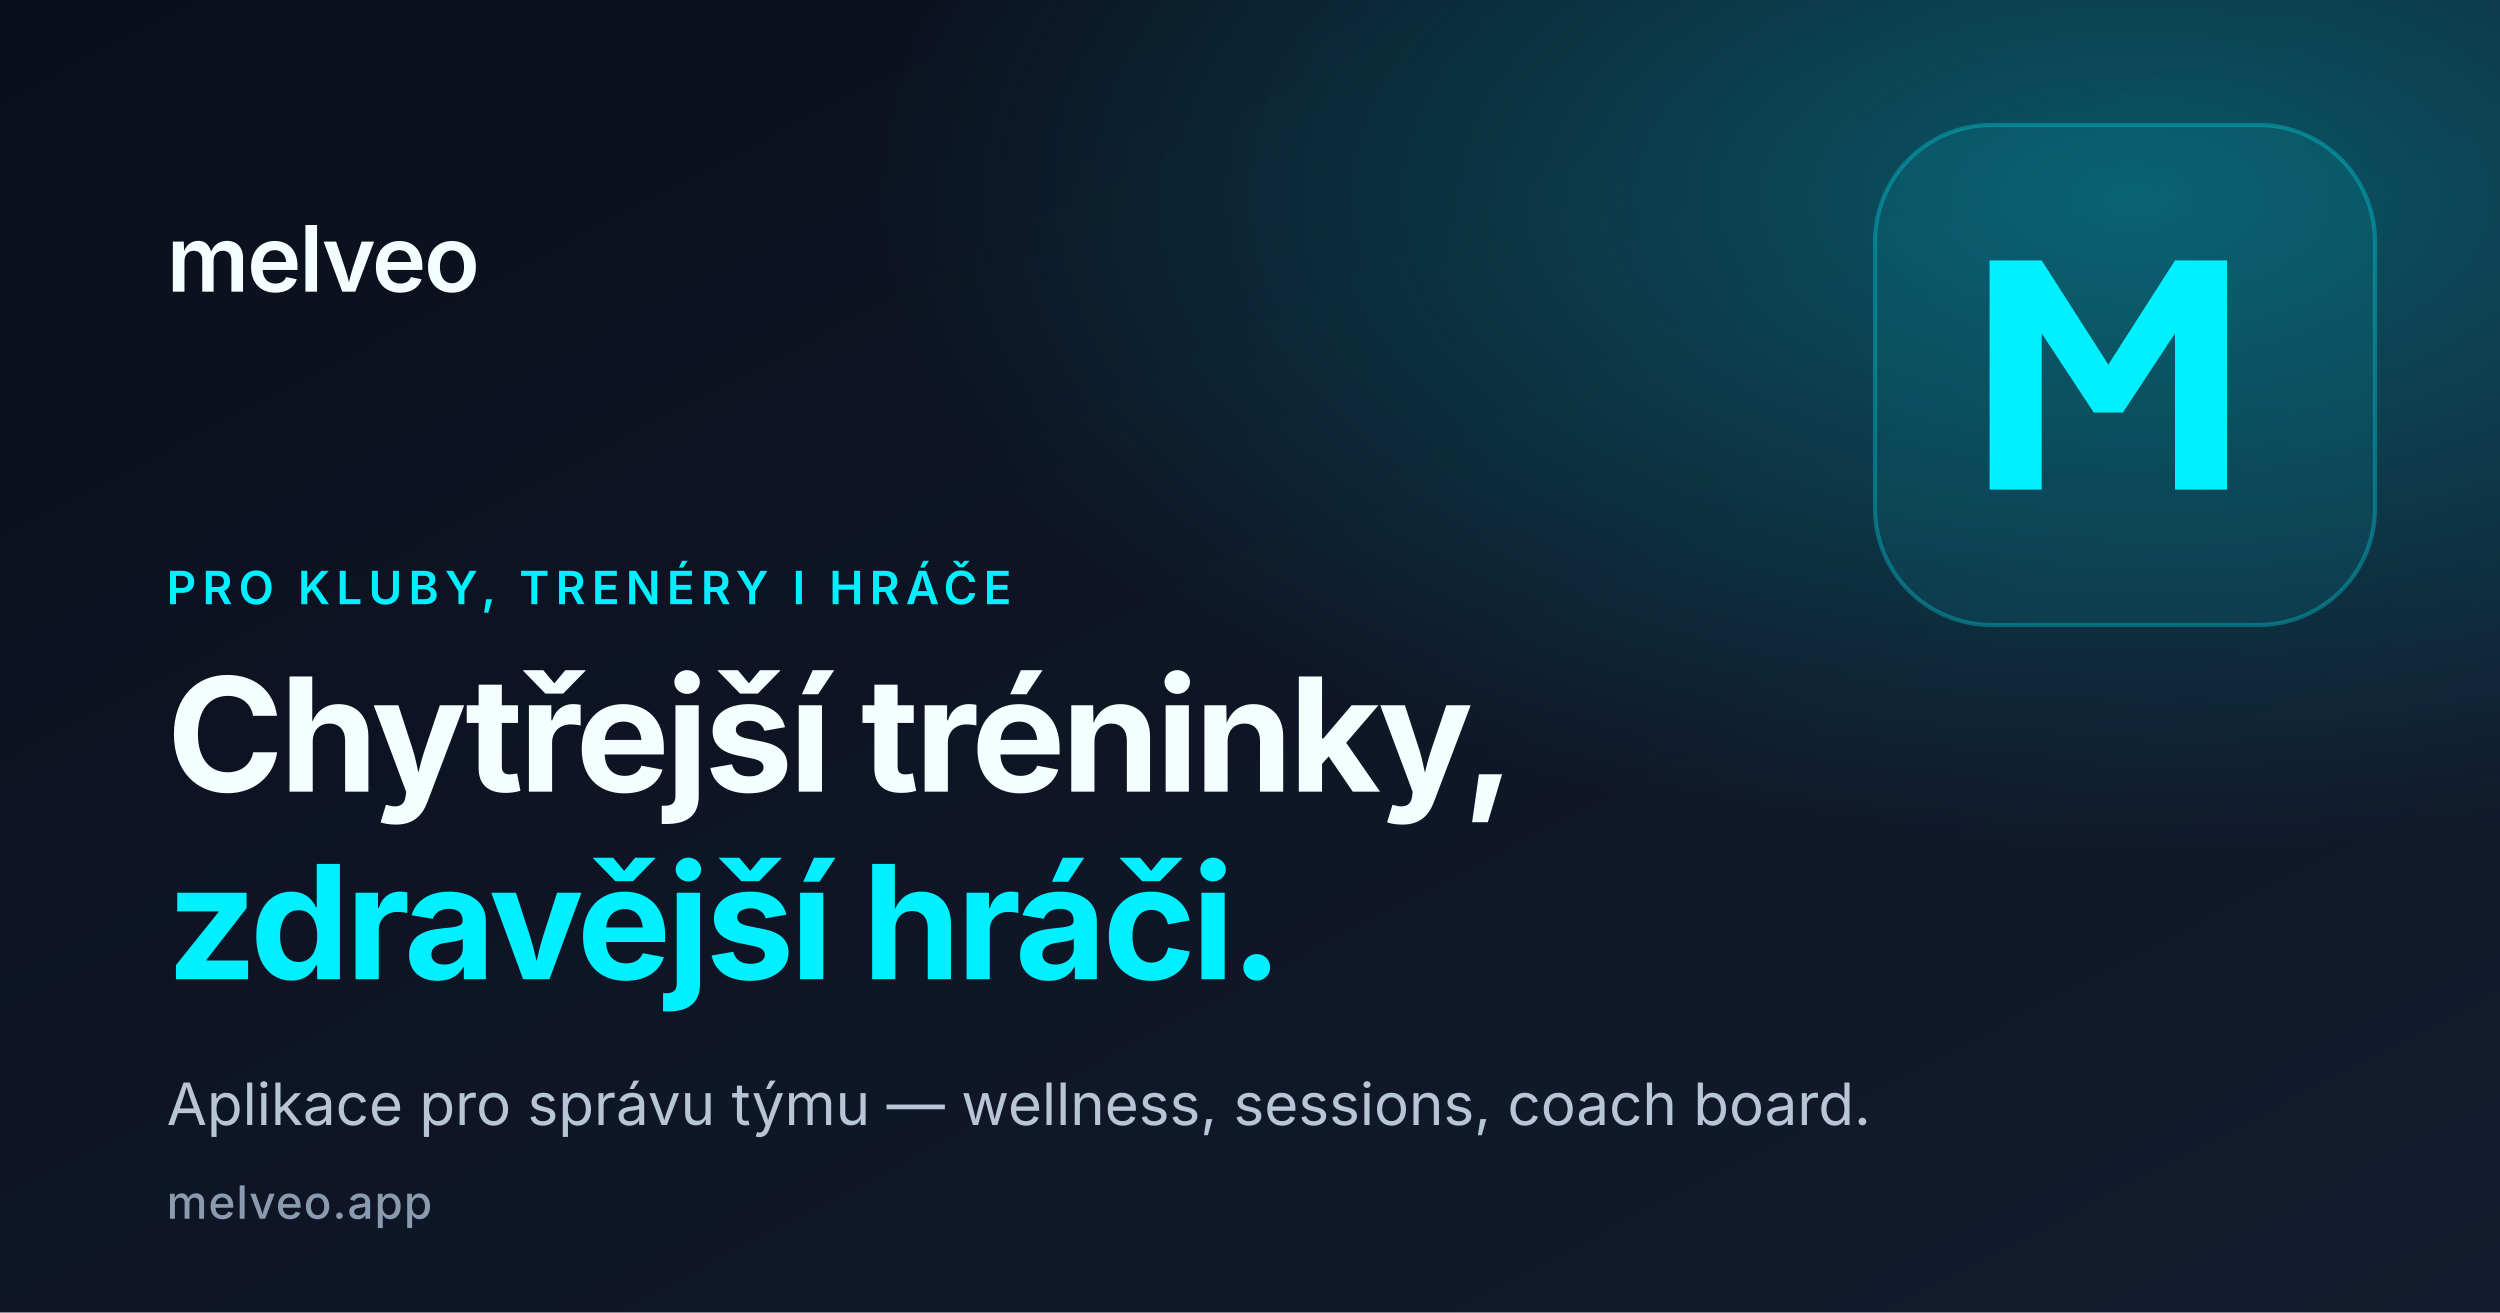
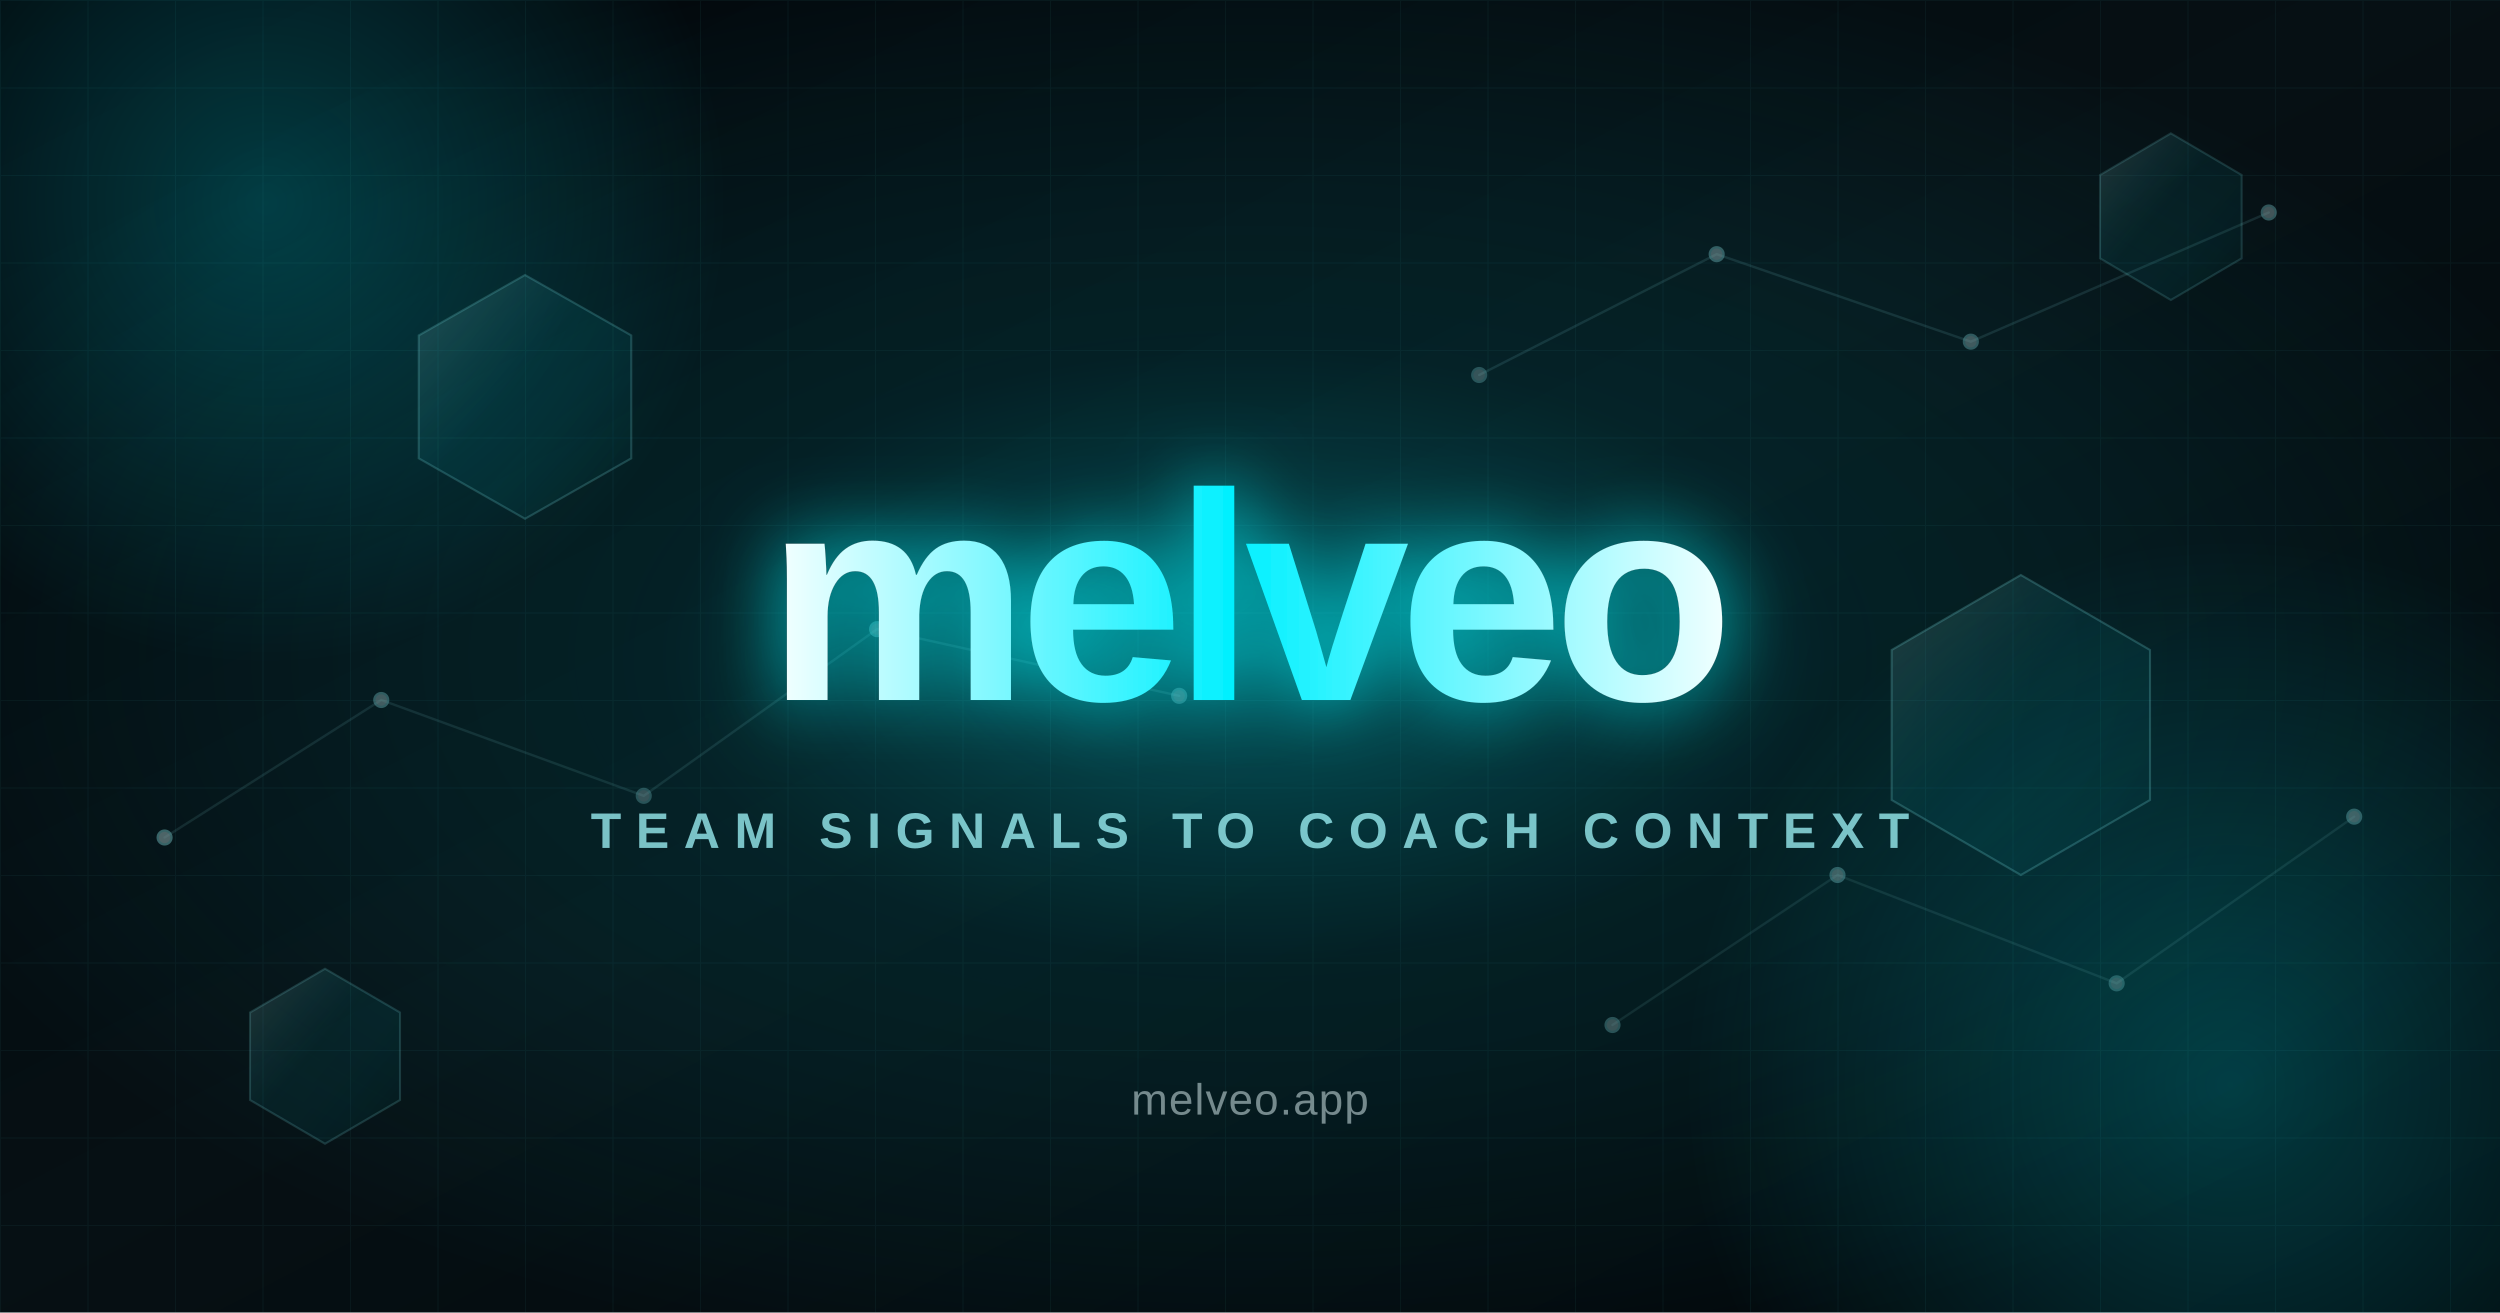
- <svg xmlns="http://www.w3.org/2000/svg" viewBox="0 0 1200 630">
+ <svg xmlns="http://www.w3.org/2000/svg" viewBox="0 0 1200 630" width="1200" height="630">
  <defs>
    <linearGradient id="bg" x1="0" y1="0" x2="1" y2="1">
-       <stop offset="0%" stop-color="#0A0F1C" />
-       <stop offset="100%" stop-color="#131B2E" />
+       <stop offset="0%" stop-color="#020509" />
+       <stop offset="48%" stop-color="#061014" />
+       <stop offset="100%" stop-color="#020407" />
    </linearGradient>
-     <radialGradient id="glow" cx="0.85" cy="0.15" r="0.5">
-       <stop offset="0%" stop-color="#00F0FF" stop-opacity="0.3" />
+     <radialGradient id="cyan-core" cx="50%" cy="50%" r="56%">
+       <stop offset="0%" stop-color="#00F0FF" stop-opacity="0.32" />
+       <stop offset="42%" stop-color="#00AEB8" stop-opacity="0.12" />
      <stop offset="100%" stop-color="#00F0FF" stop-opacity="0" />
    </radialGradient>
+     <radialGradient id="corner-glow" cx="50%" cy="50%" r="50%">
+       <stop offset="0%" stop-color="#00F0FF" stop-opacity="0.22" />
+       <stop offset="100%" stop-color="#00F0FF" stop-opacity="0" />
+     </radialGradient>
+     <linearGradient id="word" x1="0" y1="0" x2="1" y2="0">
+       <stop offset="0%" stop-color="#EFFFFF" />
+       <stop offset="48%" stop-color="#00F0FF" />
+       <stop offset="100%" stop-color="#EFFFFF" />
+     </linearGradient>
+     <linearGradient id="glass" x1="0" y1="0" x2="1" y2="1">
+       <stop offset="0%" stop-color="#EFFFFF" stop-opacity="0.2" />
+       <stop offset="45%" stop-color="#00F0FF" stop-opacity="0.08" />
+       <stop offset="100%" stop-color="#00191D" stop-opacity="0.18" />
+     </linearGradient>
+     <pattern id="grid" width="42" height="42" patternUnits="userSpaceOnUse">
+       <path d="M42 0H0V42" fill="none" stroke="#63F7FF" stroke-opacity="0.045" stroke-width="1" />
+     </pattern>
+     <filter id="soft-glow" x="-40%" y="-40%" width="180%" height="180%">
+       <feGaussianBlur stdDeviation="18" result="blur" />
+       <feColorMatrix in="blur" type="matrix" values="0 0 0 0 0  0 0 0 0 0.94  0 0 0 0 1  0 0 0 0.78 0" />
+       <feMerge>
+         <feMergeNode />
+         <feMergeNode in="SourceGraphic" />
+       </feMerge>
+     </filter>
+     <filter id="tiny-blur" x="-20%" y="-20%" width="140%" height="140%">
+       <feGaussianBlur stdDeviation="0.25" />
+     </filter>
  </defs>
  <rect width="1200" height="630" fill="url(#bg)" />
-   <rect width="1200" height="630" fill="url(#glow)" />
-   <text x="80" y="140" font-family="-apple-system, BlinkMacSystemFont, 'Inter', system-ui, sans-serif" font-size="44" font-weight="600" fill="#F5FEFF" letter-spacing="-1">
-         melveo
-     </text>
-   <text x="80" y="290" font-family="-apple-system, 'Inter', system-ui, sans-serif" font-size="22" font-weight="600" fill="#00F0FF" letter-spacing="3" text-transform="uppercase">
-         PRO KLUBY, TRENÉRY I HRÁČE
-     </text>
-   <text x="80" y="380" font-family="-apple-system, 'Inter', system-ui, sans-serif" font-size="76" font-weight="700" fill="#F5FEFF" letter-spacing="-2">
-         Chytřejší tréninky,
-     </text>
-   <text x="80" y="470" font-family="-apple-system, 'Inter', system-ui, sans-serif" font-size="76" font-weight="700" fill="#00F0FF" letter-spacing="-2">
-         zdravější hráči.
-     </text>
-   <text x="80" y="540" font-family="-apple-system, 'Inter', system-ui, sans-serif" font-size="28" font-weight="400" fill="#B8C5D6">
-         Aplikace pro správu týmu — wellness, sessions, coach board.
-     </text>
-   <g transform="translate(900, 60)">
-     <rect width="240" height="240" rx="56" fill="#00F0FF" fill-opacity="0.08" stroke="#00F0FF" stroke-opacity="0.3" stroke-width="2" />
-     <path d="M55 175V65h25l32 50 32-50h25v110h-25V100l-25 38h-14l-25-38v75H55Z" fill="#00F0FF" />
+   <rect width="1200" height="630" fill="url(#grid)" />
+   <rect width="1200" height="630" fill="url(#cyan-core)" />
+   <circle cx="128" cy="98" r="220" fill="url(#corner-glow)" />
+   <circle cx="1070" cy="520" r="260" fill="url(#corner-glow)" />
+   <g opacity="0.55" stroke="#9CFBFF" stroke-width="1.15" stroke-linecap="round">
+     <path d="M79 402L183 336L309 382L421 302L566 334" fill="none" stroke-opacity="0.18" />
+     <path d="M710 180L824 122L946 164L1089 102" fill="none" stroke-opacity="0.2" />
+     <path d="M774 492L882 420L1016 472L1130 392" fill="none" stroke-opacity="0.16" />
+     <g fill="#D9FDFF">
+       <circle cx="79" cy="402" r="3.3" opacity="0.62" />
+       <circle cx="183" cy="336" r="3.3" opacity="0.52" />
+       <circle cx="309" cy="382" r="3.3" opacity="0.42" />
+       <circle cx="421" cy="302" r="3.3" opacity="0.48" />
+       <circle cx="566" cy="334" r="3.3" opacity="0.45" />
+       <circle cx="710" cy="180" r="3.3" opacity="0.42" />
+       <circle cx="824" cy="122" r="3.3" opacity="0.54" />
+       <circle cx="946" cy="164" r="3.3" opacity="0.5" />
+       <circle cx="1089" cy="102" r="3.3" opacity="0.52" />
+       <circle cx="774" cy="492" r="3.3" opacity="0.45" />
+       <circle cx="882" cy="420" r="3.3" opacity="0.5" />
+       <circle cx="1016" cy="472" r="3.3" opacity="0.42" />
+       <circle cx="1130" cy="392" r="3.3" opacity="0.5" />
+     </g>
  </g>
-   <text x="80" y="585" font-family="-apple-system, 'Inter', monospace" font-size="22" font-weight="500" fill="#8A9BB0" letter-spacing="0.5">
-         melveo.app
-     </text>
+   <g opacity="0.72">
+     <polygon points="201,161 252,132 303,161 303,220 252,249 201,220" fill="url(#glass)" stroke="#8DFAFF" stroke-opacity="0.26" />
+     <polygon points="908,312 970,276 1032,312 1032,384 970,420 908,384" fill="url(#glass)" stroke="#8DFAFF" stroke-opacity="0.28" />
+     <polygon points="120,486 156,465 192,486 192,528 156,549 120,528" fill="url(#glass)" stroke="#8DFAFF" stroke-opacity="0.22" />
+     <polygon points="1008,84 1042,64 1076,84 1076,124 1042,144 1008,124" fill="url(#glass)" stroke="#8DFAFF" stroke-opacity="0.2" />
+   </g>
+   <g filter="url(#soft-glow)">
+     <text x="600" y="336" text-anchor="middle" font-family="Arial" font-size="142" font-weight="700" letter-spacing="-5" fill="url(#word)">melveo</text>
+   </g>
+   <text x="600" y="407" text-anchor="middle" font-family="Arial" font-size="24" font-weight="600" letter-spacing="7" fill="#9BEFF4" opacity="0.78">TEAM SIGNALS TO COACH CONTEXT</text>
+   <text x="600" y="535" text-anchor="middle" font-family="Arial" font-size="21" font-weight="500" letter-spacing="0.6" fill="#C7DADD" opacity="0.58" filter="url(#tiny-blur)">melveo.app</text>
</svg>
